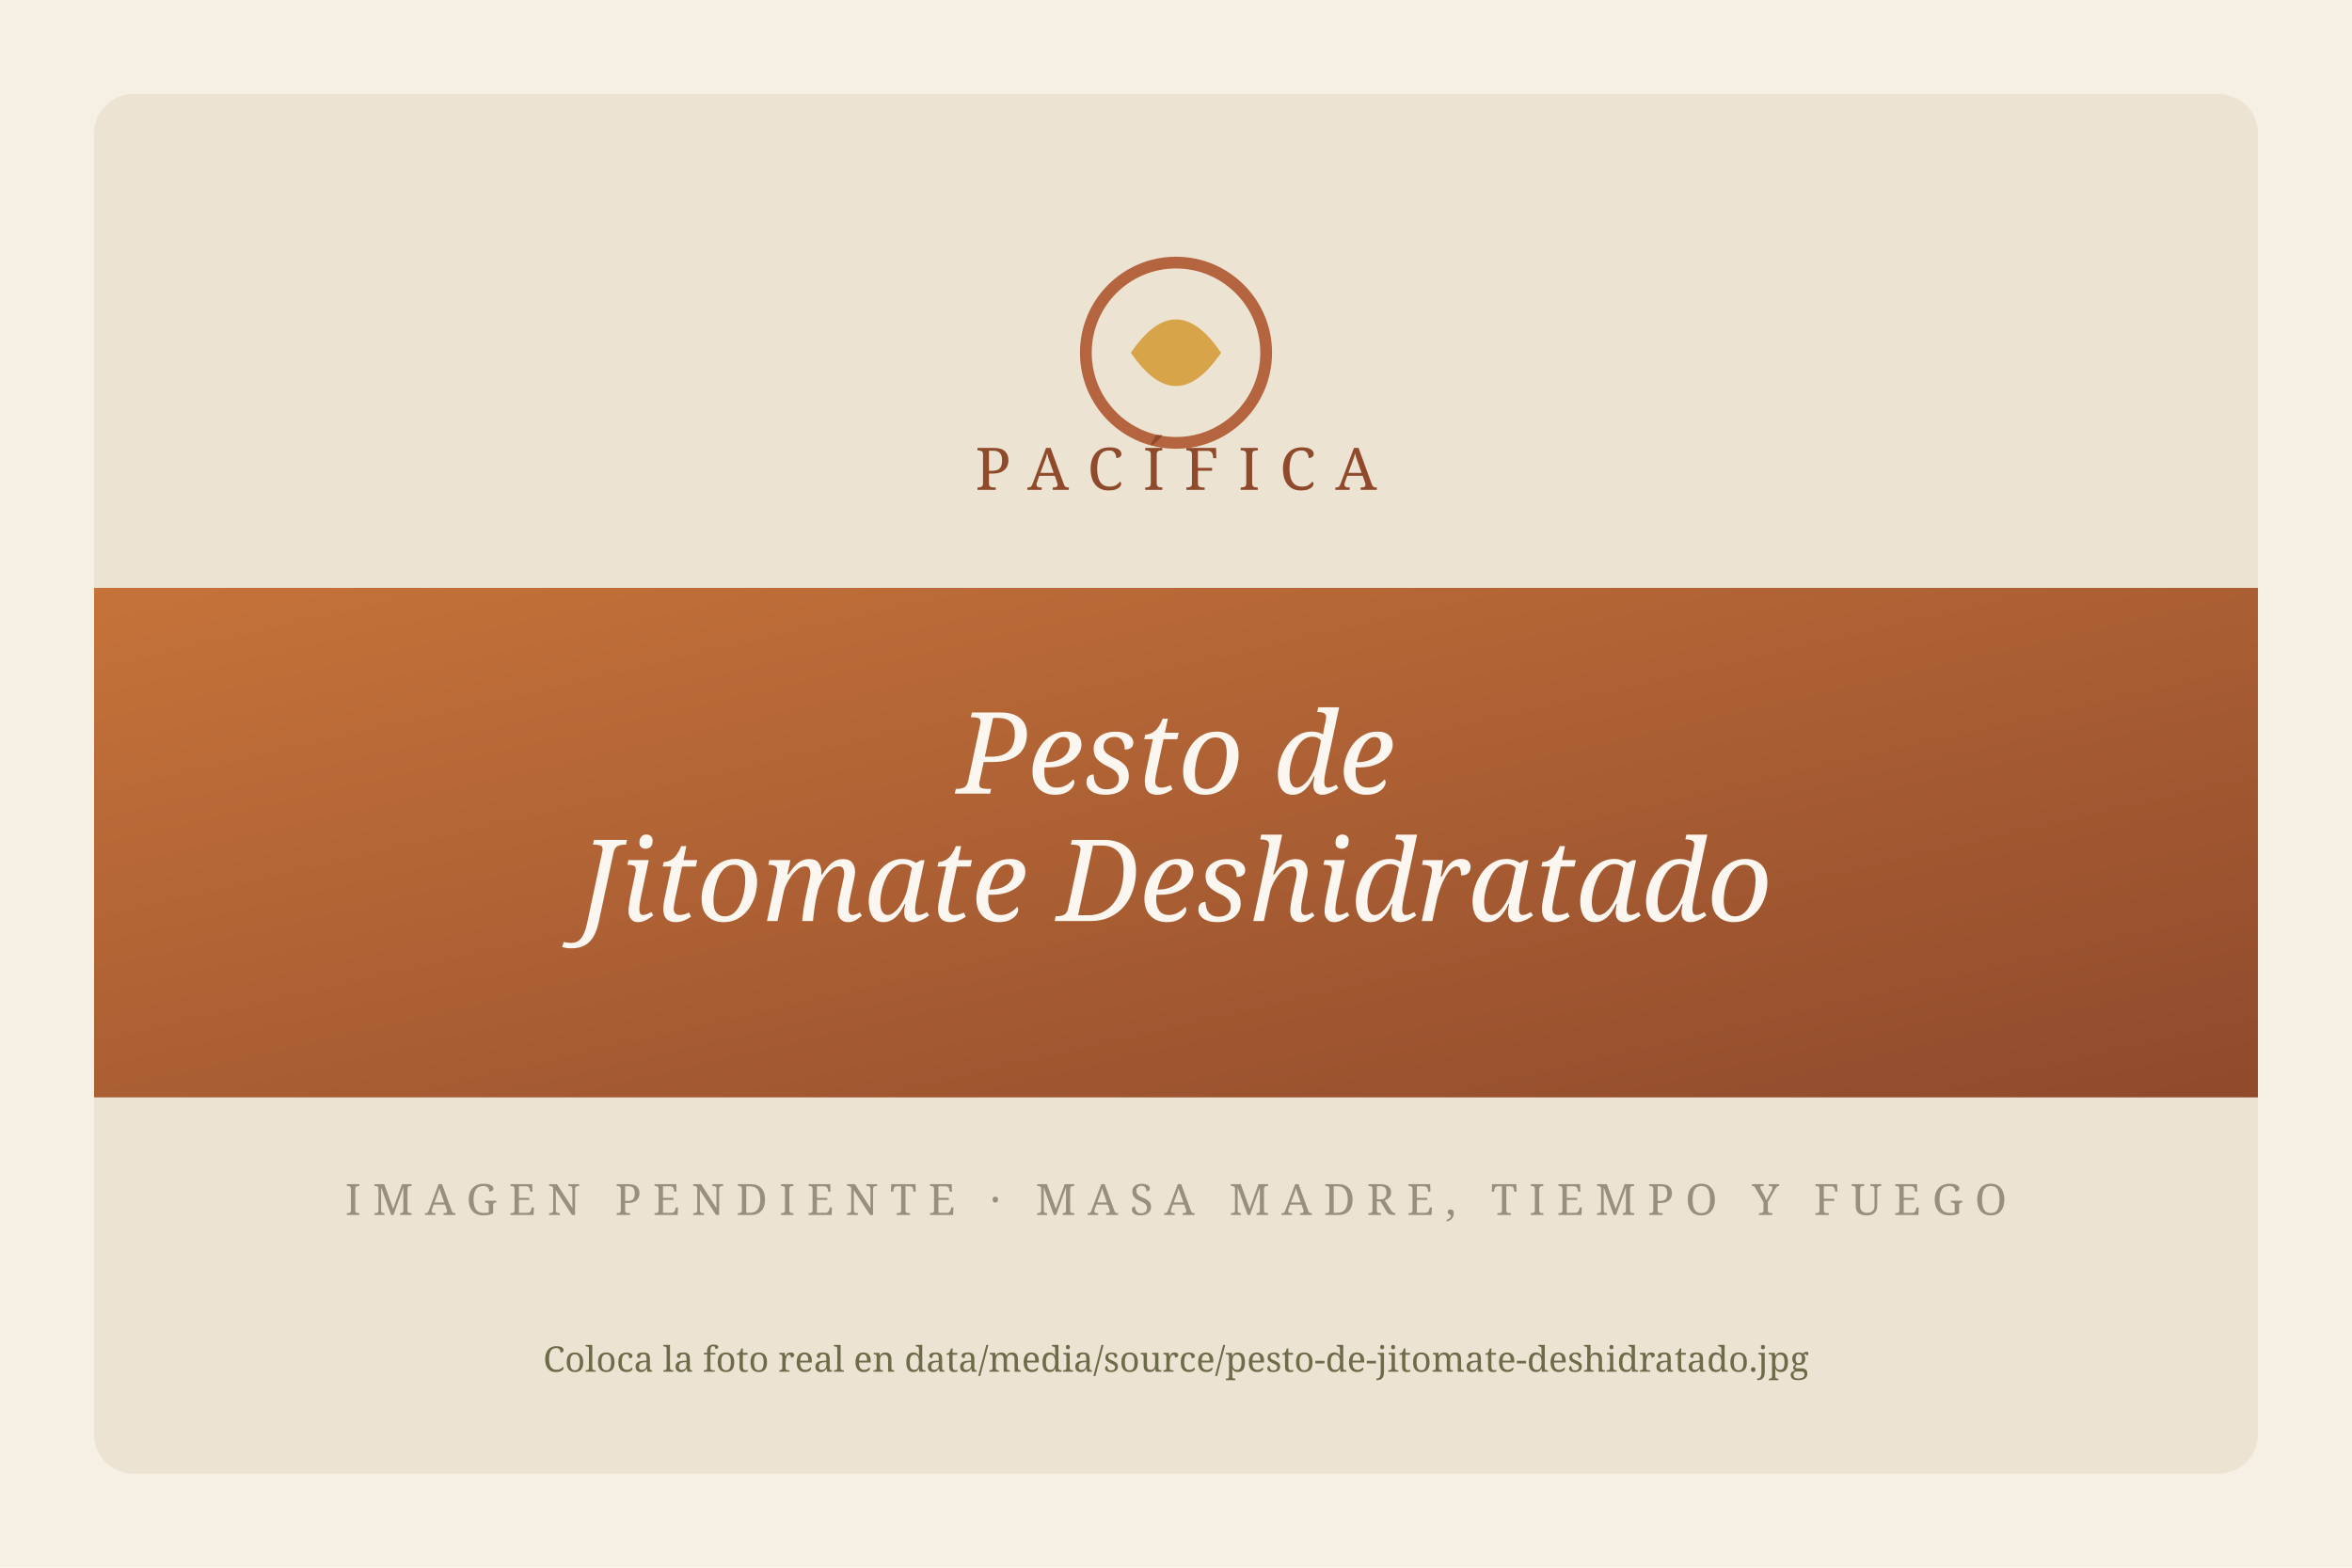
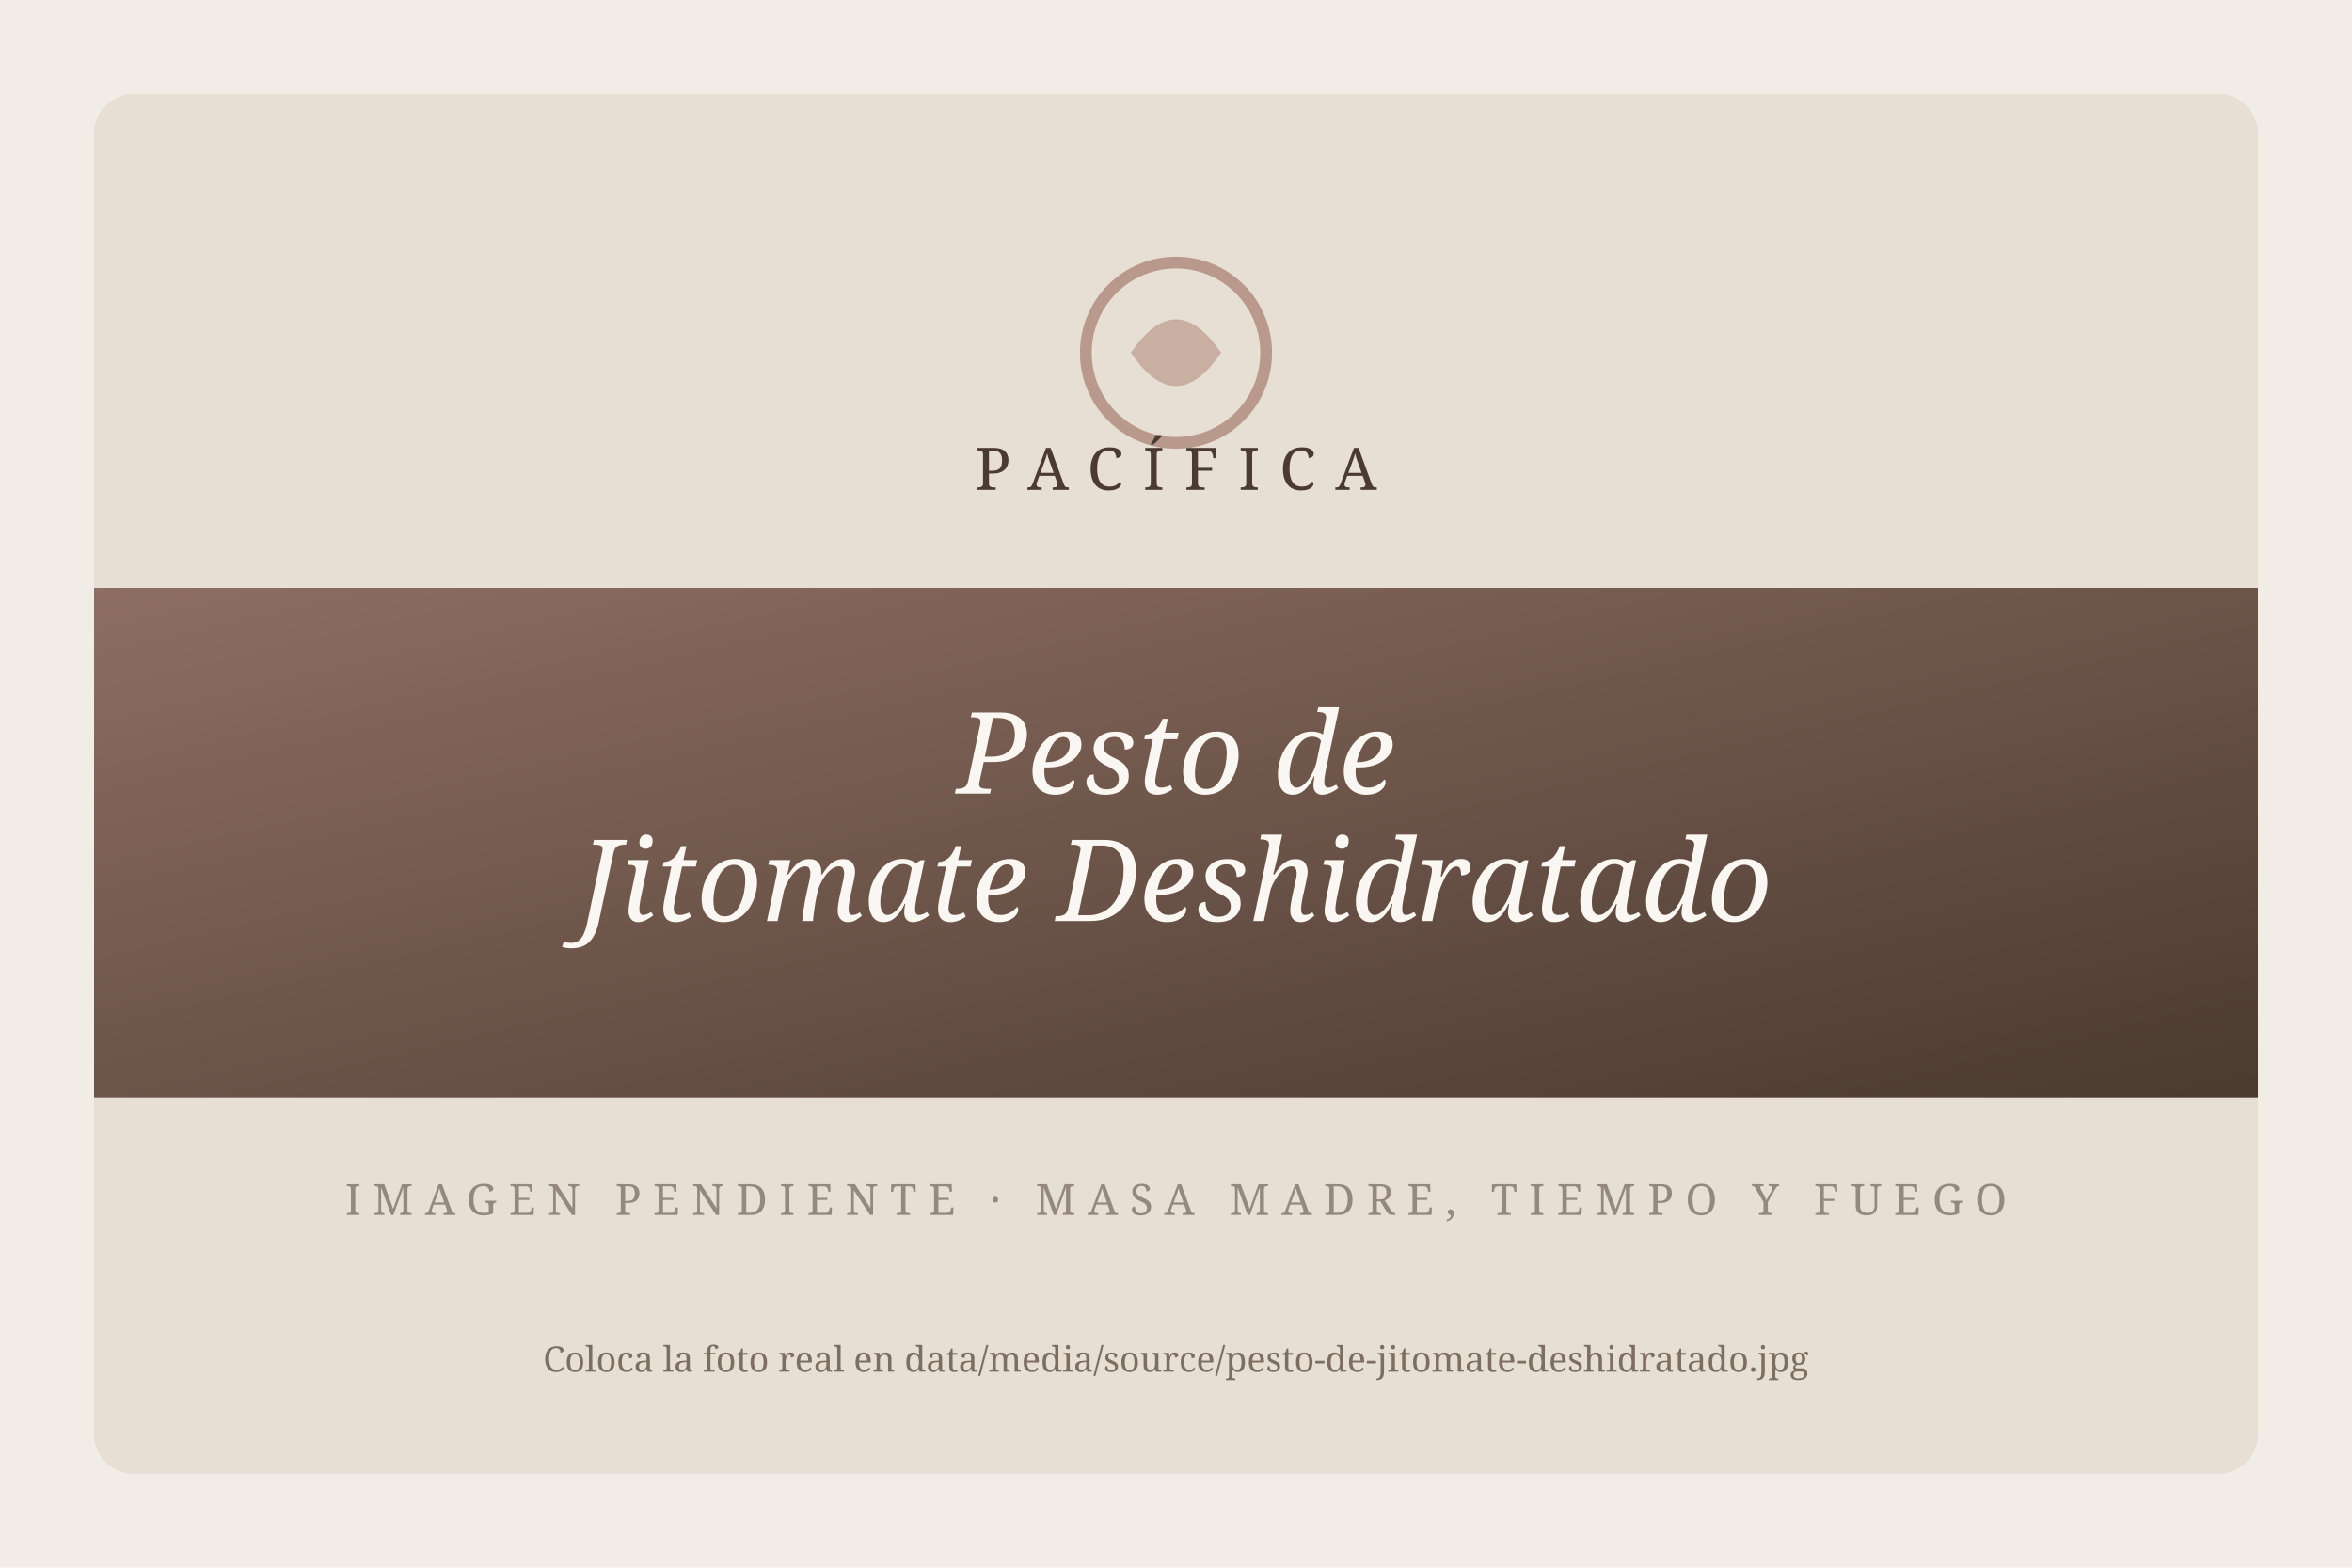
<svg xmlns="http://www.w3.org/2000/svg" width="1200" height="800" viewBox="0 0 1200 800" role="img" aria-label="Pesto de Jitomate Deshidratado — imagen pendiente">
  <defs>
    <linearGradient id="oven" x1="0" y1="0" x2="1" y2="1">
-       <stop offset="0" stop-color="#C6733A" />
-       <stop offset="1" stop-color="#8F4A2C" />
+       <stop offset="0" stop-color="#8E6E62" />
+       <stop offset="1" stop-color="#4A3A30" />
    </linearGradient>
  </defs>
-   <rect width="1200" height="800" fill="#F6EFE4" />
-   <rect x="48" y="48" width="1104" height="704" rx="20" fill="#EDE3D2" />
+   <rect width="1200" height="800" fill="#F2ECE6" />
+   <rect x="48" y="48" width="1104" height="704" rx="20" fill="#E7DED4" />
  <rect x="48" y="300" width="1104" height="260" fill="url(#oven)" />
-   <circle cx="600" cy="180" r="46" fill="none" stroke="#B4643F" stroke-width="6" />
-   <path d="M577 180 q23 -34 46 0 q-23 34 -46 0 Z" fill="#D8A44A" />
-   <text x="600" y="250" text-anchor="middle" font-family="Georgia, serif" font-size="30" letter-spacing="10" fill="#8F4A2C">PACÍFICA</text>
-   <text x="600" y="405" text-anchor="middle" font-family="Georgia, serif" font-size="58" font-style="italic" fill="#FBF7F0">Pesto de</text>
-   <text x="600" y="470" text-anchor="middle" font-family="Georgia, serif" font-size="58" font-style="italic" fill="#FBF7F0">Jitomate Deshidratado</text>
-   <text x="600" y="620" text-anchor="middle" font-family="Georgia, serif" font-size="22" letter-spacing="6" fill="#9A8E7C">IMAGEN PENDIENTE · MASA MADRE, TIEMPO Y FUEGO</text>
-   <text x="600" y="700" text-anchor="middle" font-family="Georgia, serif" font-size="18" fill="#6E6B4A">Coloca la foto real en data/media/source/pesto-de-jitomate-deshidratado.jpg</text>
+   <circle cx="600" cy="180" r="46" fill="none" stroke="#B9998C" stroke-width="6" />
+   <path d="M577 180 q23 -34 46 0 q-23 34 -46 0 Z" fill="#C9AEA2" />
+   <text x="600" y="250" text-anchor="middle" font-family="Georgia, serif" font-size="30" letter-spacing="10" fill="#4A3A30">PACÍFICA</text>
+   <text x="600" y="405" text-anchor="middle" font-family="Georgia, serif" font-size="58" font-style="italic" fill="#FAF6F2">Pesto de</text>
+   <text x="600" y="470" text-anchor="middle" font-family="Georgia, serif" font-size="58" font-style="italic" fill="#FAF6F2">Jitomate Deshidratado</text>
+   <text x="600" y="620" text-anchor="middle" font-family="Georgia, serif" font-size="22" letter-spacing="6" fill="#94897C">IMAGEN PENDIENTE · MASA MADRE, TIEMPO Y FUEGO</text>
+   <text x="600" y="700" text-anchor="middle" font-family="Georgia, serif" font-size="18" fill="#7C6E60">Coloca la foto real en data/media/source/pesto-de-jitomate-deshidratado.jpg</text>
</svg>
